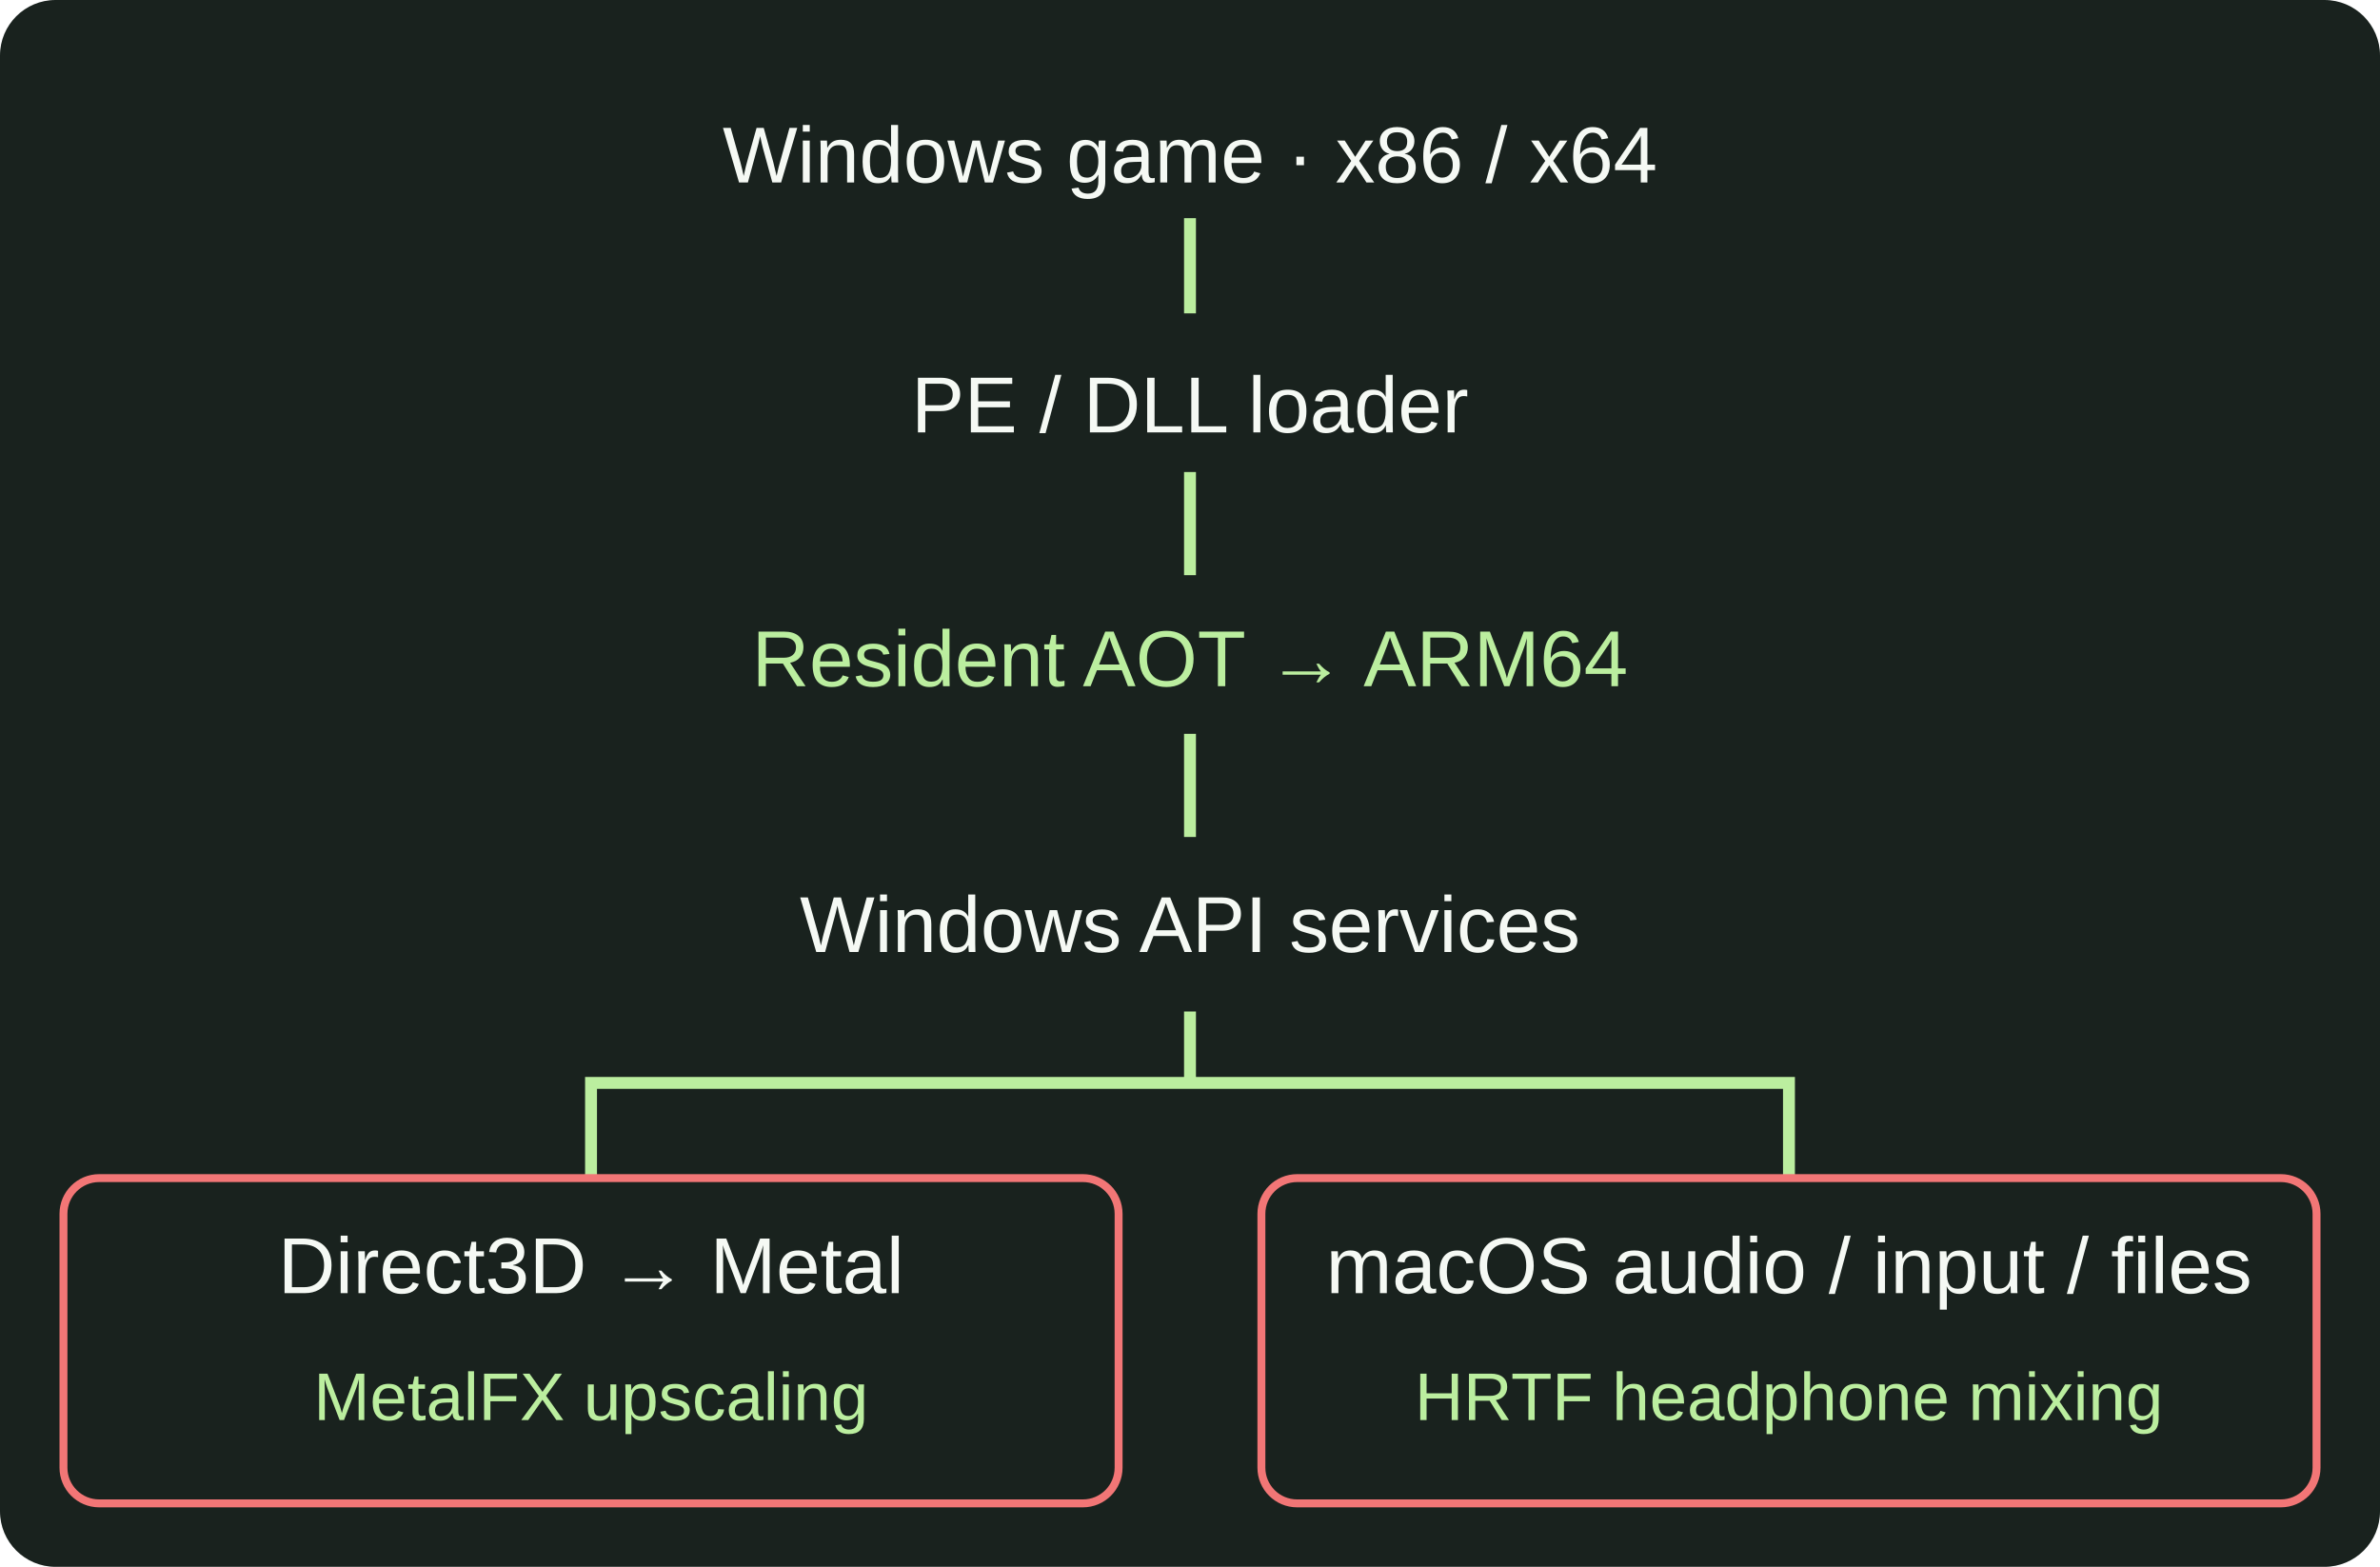
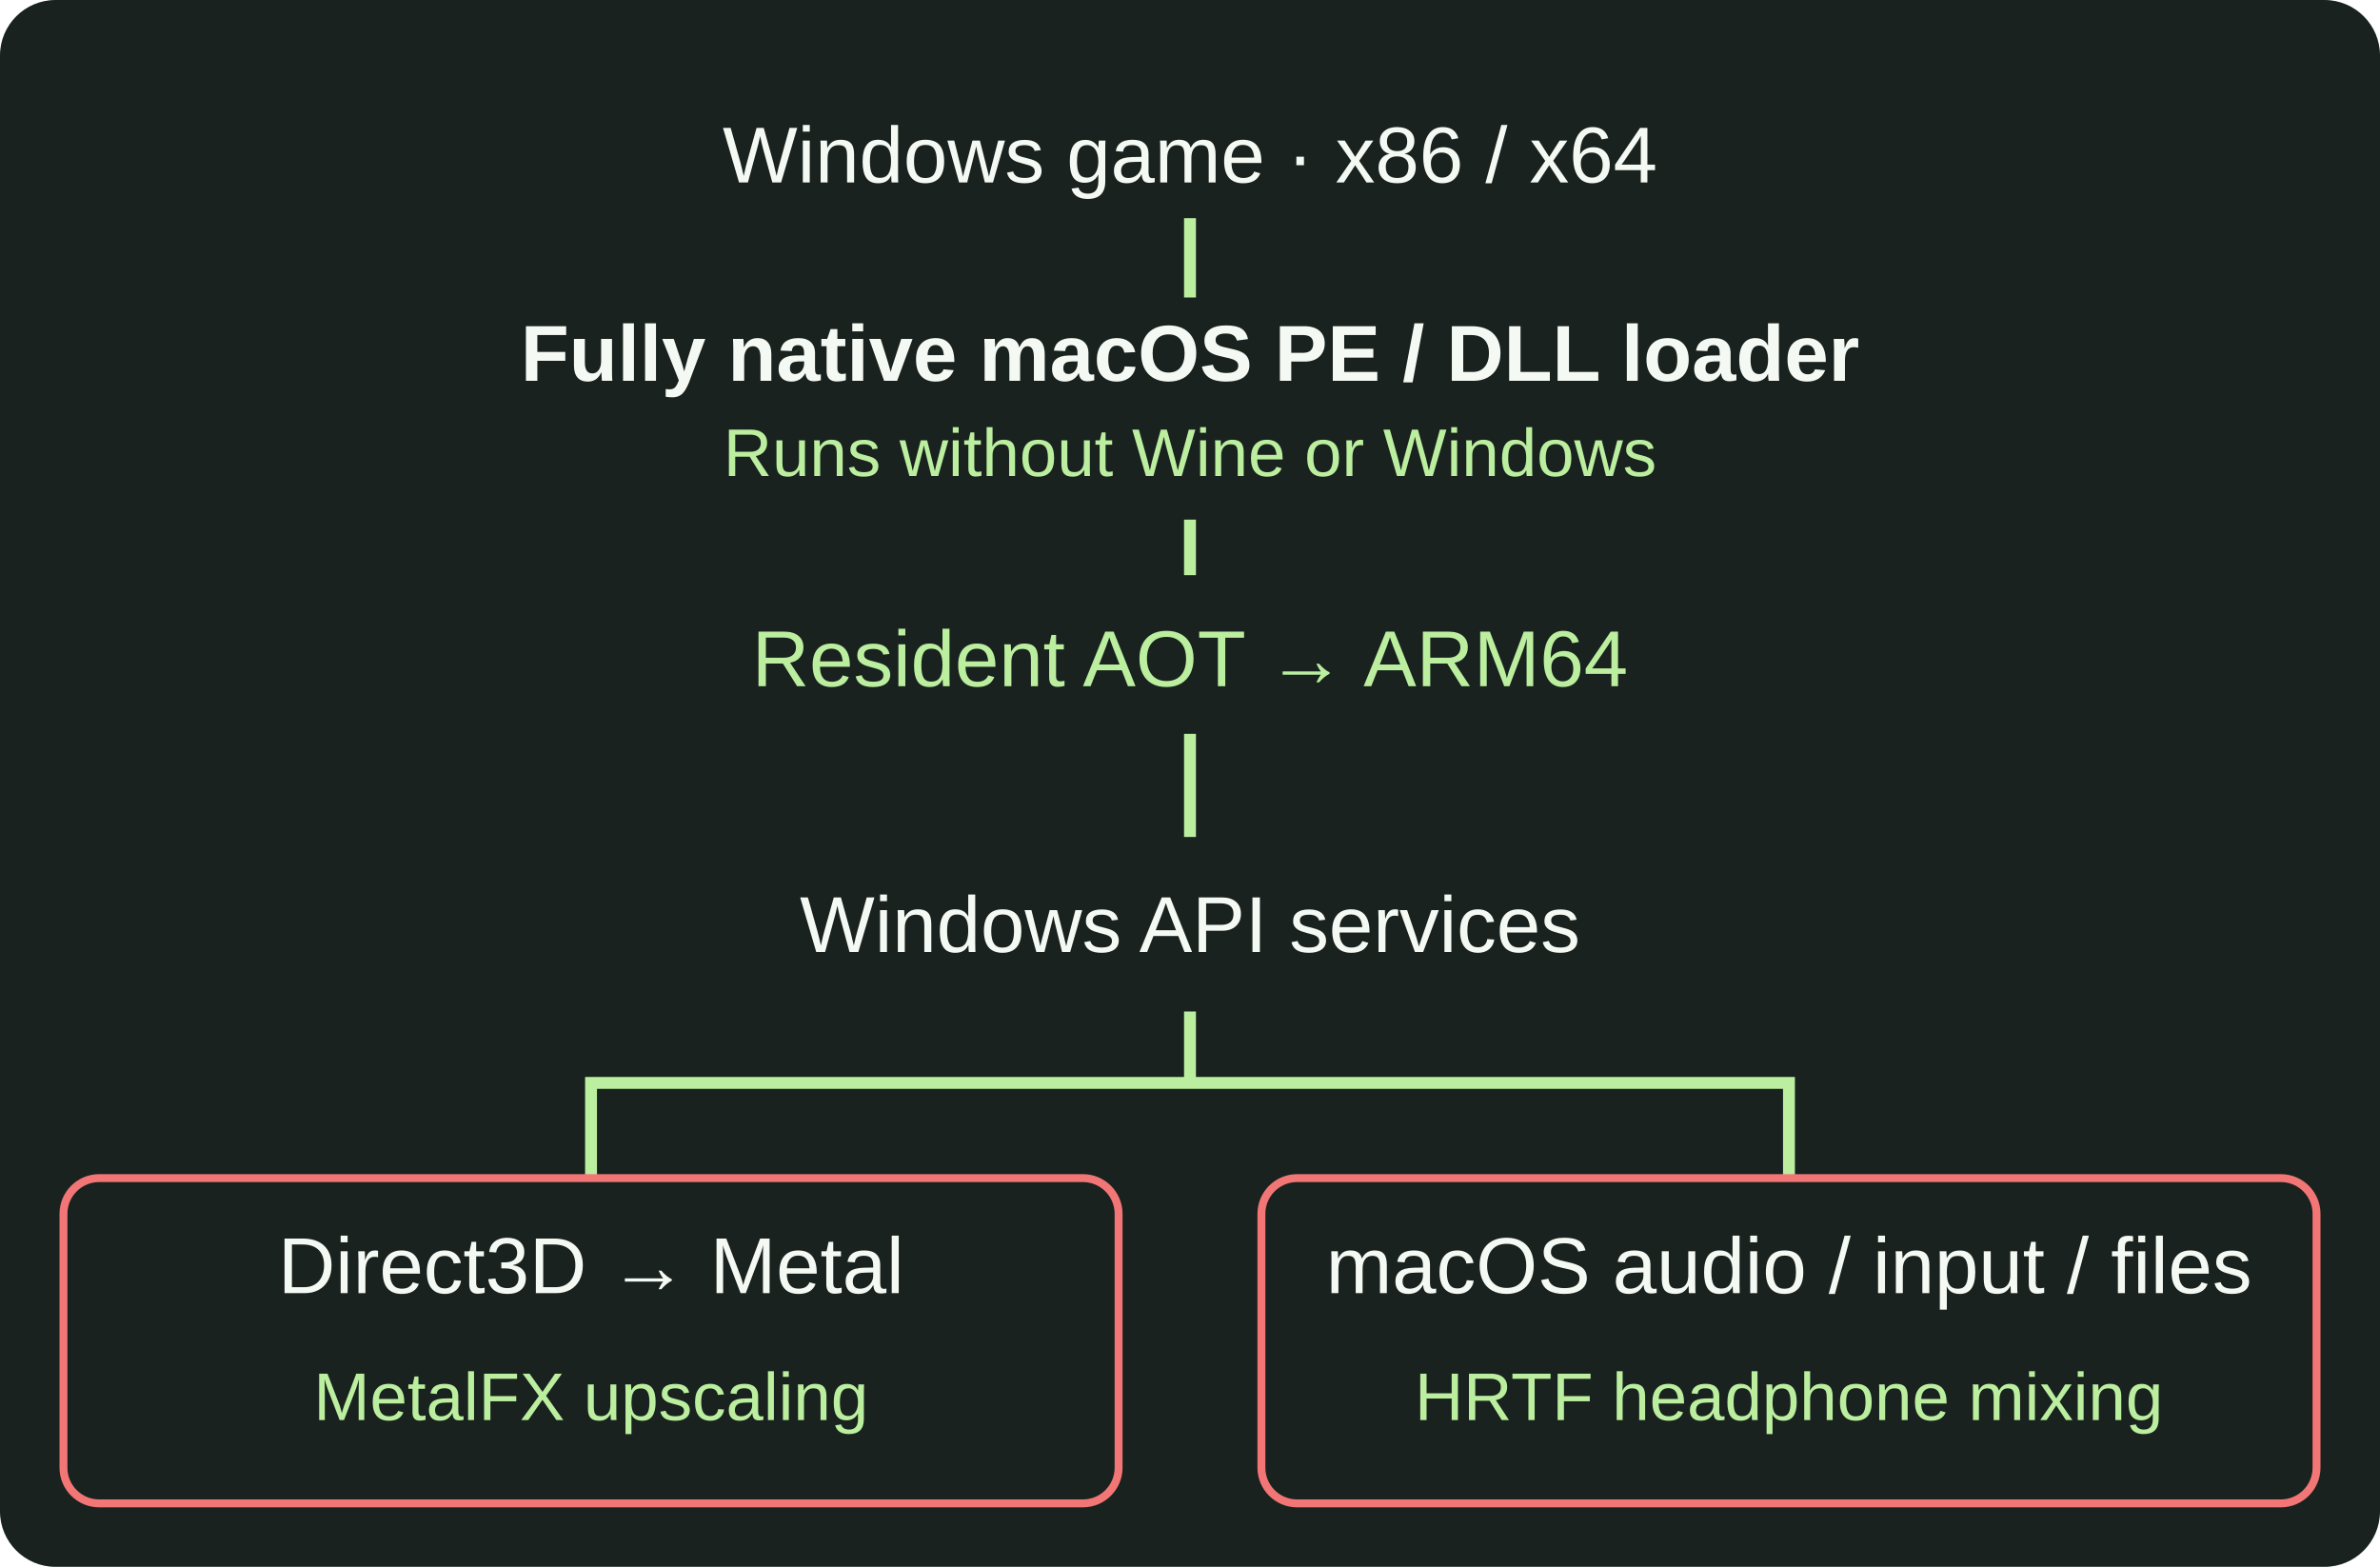
<svg xmlns="http://www.w3.org/2000/svg" viewBox="0 0 600 395" role="img" aria-labelledby="title description">
  <rect width="600" height="395" rx="14" fill="#19221e" />
  <g fill="none" stroke="#bbee9f" stroke-width="3">
-     <path d="M300 55v24m0 40v26m0 40v26m0 44v18H149v24m151-24h151v24" />
+     <path d="M300 55v20 M300 131v14 M300 185v26 M300 255v18H149v24 M300 273h151v24" />
  </g>
  <g fill="none" stroke="#f27676" stroke-width="2">
    <rect x="16" y="297" width="266" height="82" rx="9" />
    <rect x="318" y="297" width="266" height="82" rx="9" />
  </g>
  <g font-family="Arial,sans-serif" font-size="20" text-anchor="middle" fill="#f5f9f4">
    <text x="300" y="46">Windows game · x86 / x64</text>
-     <text x="300" y="109">PE / DLL loader</text>
+     <text x="300" y="96" font-weight="bold">Fully native macOS PE / DLL loader</text>
+     <text x="300" y="120" font-size="17" fill="#bbee9f">Runs without Wine or Windows</text>
    <text x="300" y="173" fill="#bbee9f">Resident AOT → ARM64</text>
    <text x="300" y="240">Windows API services</text>
    <text x="149" y="326">Direct3D → Metal</text>
    <text x="451" y="326">macOS audio / input / files</text>
    <g font-size="17" fill="#bbee9f">
      <text x="149" y="358">MetalFX upscaling</text>
      <text x="451" y="358">HRTF headphone mixing</text>
    </g>
  </g>
</svg>
